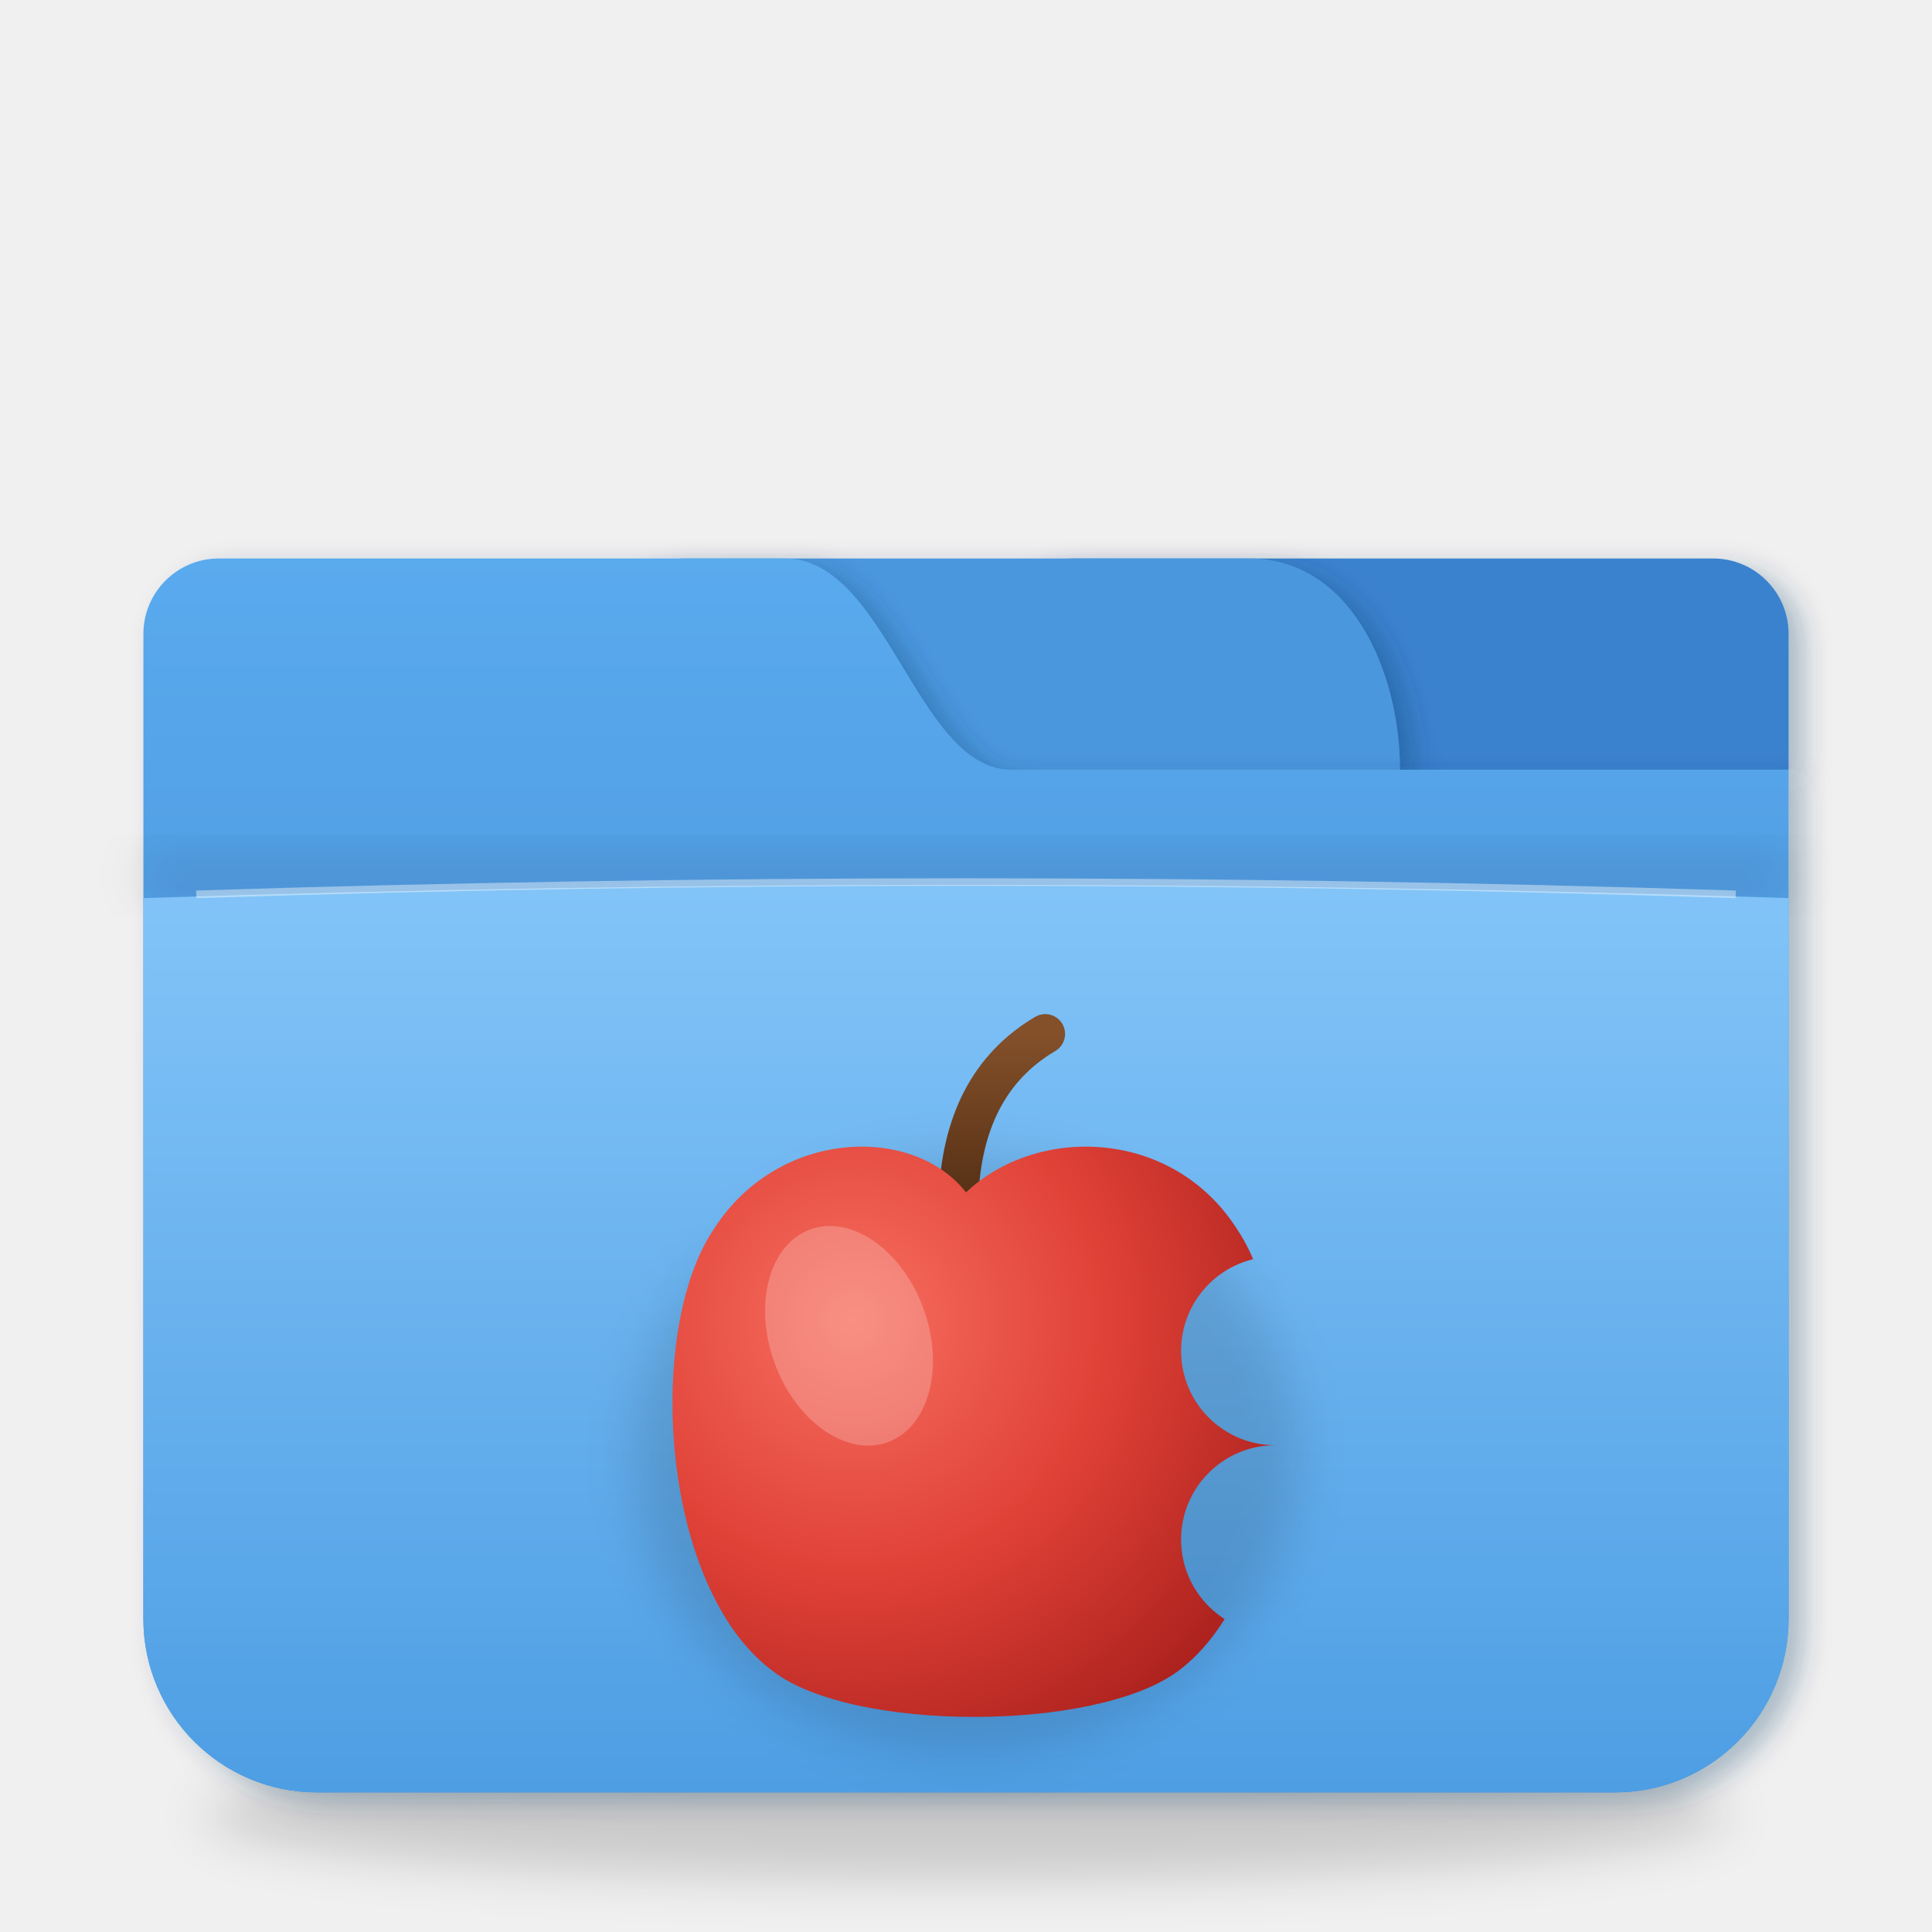
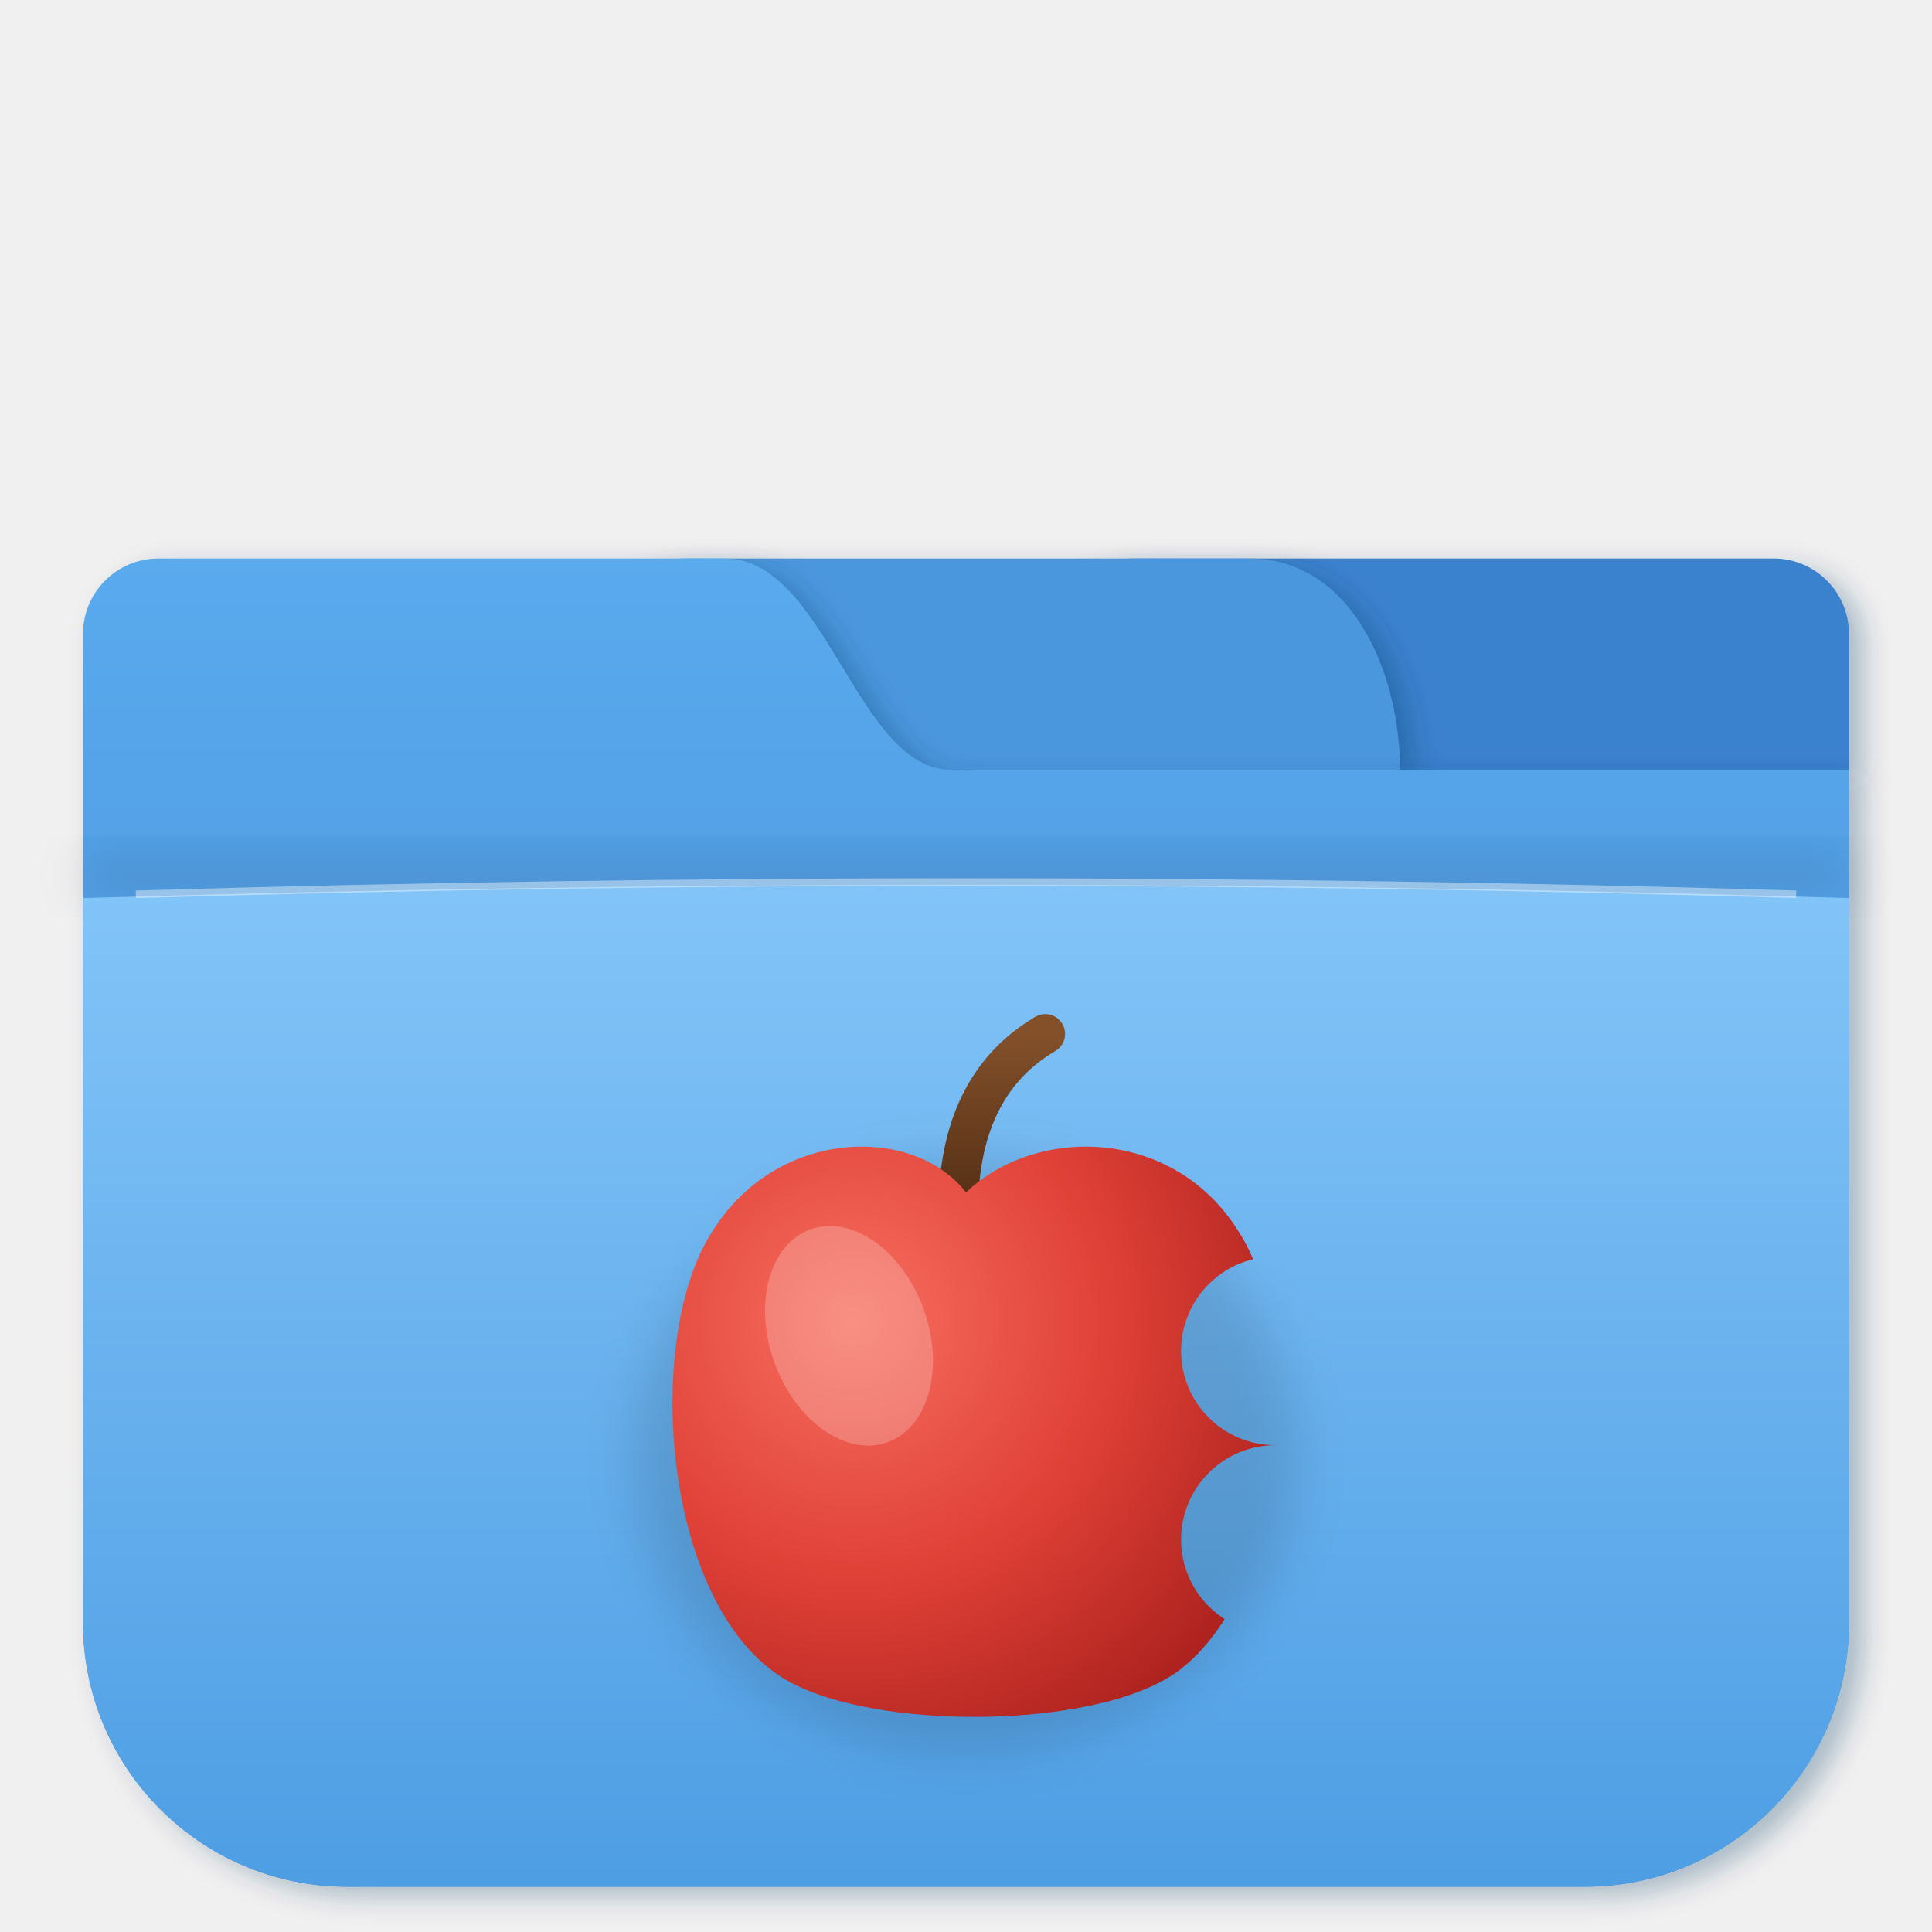
<svg xmlns="http://www.w3.org/2000/svg" width="1024" height="1024" viewBox="0 0 1024 1024">
  <defs>
    <linearGradient id="back" x1="0" y1="0" x2="0" y2="1">
      <stop offset="0" stop-color="#5AAAEE" />
      <stop offset="1" stop-color="#3B82CE" />
    </linearGradient>
    <linearGradient id="pocket" x1="0" y1="0" x2="0" y2="1">
      <stop offset="0" stop-color="#82C4F8" />
      <stop offset="1" stop-color="#4E9EE4" />
    </linearGradient>
    <radialGradient id="apple" cx="452" cy="700" r="270" gradientUnits="userSpaceOnUse">
      <stop offset="0" stop-color="#F76F60" />
      <stop offset="0.5" stop-color="#E04137" />
      <stop offset="1" stop-color="#A61E1B" />
    </radialGradient>
    <linearGradient id="stem" x1="0" y1="0" x2="0" y2="1">
      <stop offset="0" stop-color="#83502A" />
      <stop offset="1" stop-color="#563015" />
    </linearGradient>
    <filter id="blur" x="-40%" y="-40%" width="180%" height="180%">
      <feGaussianBlur stdDeviation="13" />
    </filter>
    <filter id="tabsh" x="-40%" y="-40%" width="180%" height="180%">
      <feDropShadow dx="8" dy="5" stdDeviation="7" flood-color="#123863" flood-opacity="0.30" />
    </filter>
    <mask id="bites">
      <rect x="0" y="0" width="1024" height="1024" fill="white" />
      <circle cx="676" cy="716" r="50" fill="black" />
      <circle cx="676" cy="816" r="50" fill="black" />
    </mask>
  </defs>
-   <ellipse cx="512" cy="962" rx="404" ry="34" fill="#000000" opacity="0.16" filter="url(#blur)" />
-   <path d="M488 408 C488 356 516 296 570 296 H908 A40 40 0 0 1 948 336 V408 Z" fill="#3B82CE" filter="url(#tabsh)" />
+   <path d="M520 408 C520 356 548 296 602 296 H940 A40 40 0 0 1 980 336 V408 Z" fill="#3B82CE" filter="url(#tabsh)" />
  <path d="M282 408 C282 356 310 296 364 296 H662 C716 296 742 356 742 408 Z" fill="#4C97DE" filter="url(#tabsh)" />
-   <path d="M116 296 H416 C470 296 486 408 536 408 H948 V858            A92 92 0 0 1 856 950 H168 A92 92 0 0 1 76 858            V336 A40 40 0 0 1 116 296 Z" fill="url(#back)" filter="url(#tabsh)" />
-   <rect x="76" y="452" width="872" height="24" fill="#000000" opacity="0.10" filter="url(#blur)" />
-   <path d="M76 476 Q512 462 948 476 V858 A92 92 0 0 1 856 950 H168 A92 92 0 0 1 76 858 Z" fill="url(#pocket)" />
-   <path d="M104 474 Q512 461 920 474" fill="none" stroke="#FFFFFF" stroke-opacity="0.42" stroke-width="4" />
+   <path d="M84 296 H384 C438 296 454 408 504 408 H980 V860            A140 140 0 0 1 840 1000 H184 A140 140 0 0 1 44 860            V336 A40 40 0 0 1 84 296 Z" fill="url(#back)" filter="url(#tabsh)" />
+   <rect x="44" y="452" width="936" height="24" fill="#000000" opacity="0.10" filter="url(#blur)" />
+   <path d="M44 476 Q512 462 980 476 V860 A140 140 0 0 1 840 1000 H184 A140 140 0 0 1 44 860 Z" fill="url(#pocket)" />
+   <path d="M72 474 Q512 461 952 474" fill="none" stroke="#FFFFFF" stroke-opacity="0.42" stroke-width="4" />
  <ellipse cx="512" cy="772" rx="176" ry="158" fill="#000000" opacity="0.12" filter="url(#blur)" />
  <path d="M508 636 q2 -62 46 -88" fill="none" stroke="url(#stem)" stroke-width="21" stroke-linecap="round" />
  <g mask="url(#bites)">
    <path d="M512 632 C550 596 622 598 656 652 C692 706 684 842 624 886              C580 918 452 918 410 886 C350 842 342 706 378 652              C412 598 484 596 512 632 Z" fill="url(#apple)" />
  </g>
  <ellipse cx="450" cy="708" rx="42" ry="60" fill="#FFFFFF" opacity="0.22" transform="rotate(-20 450 708)" />
</svg>
